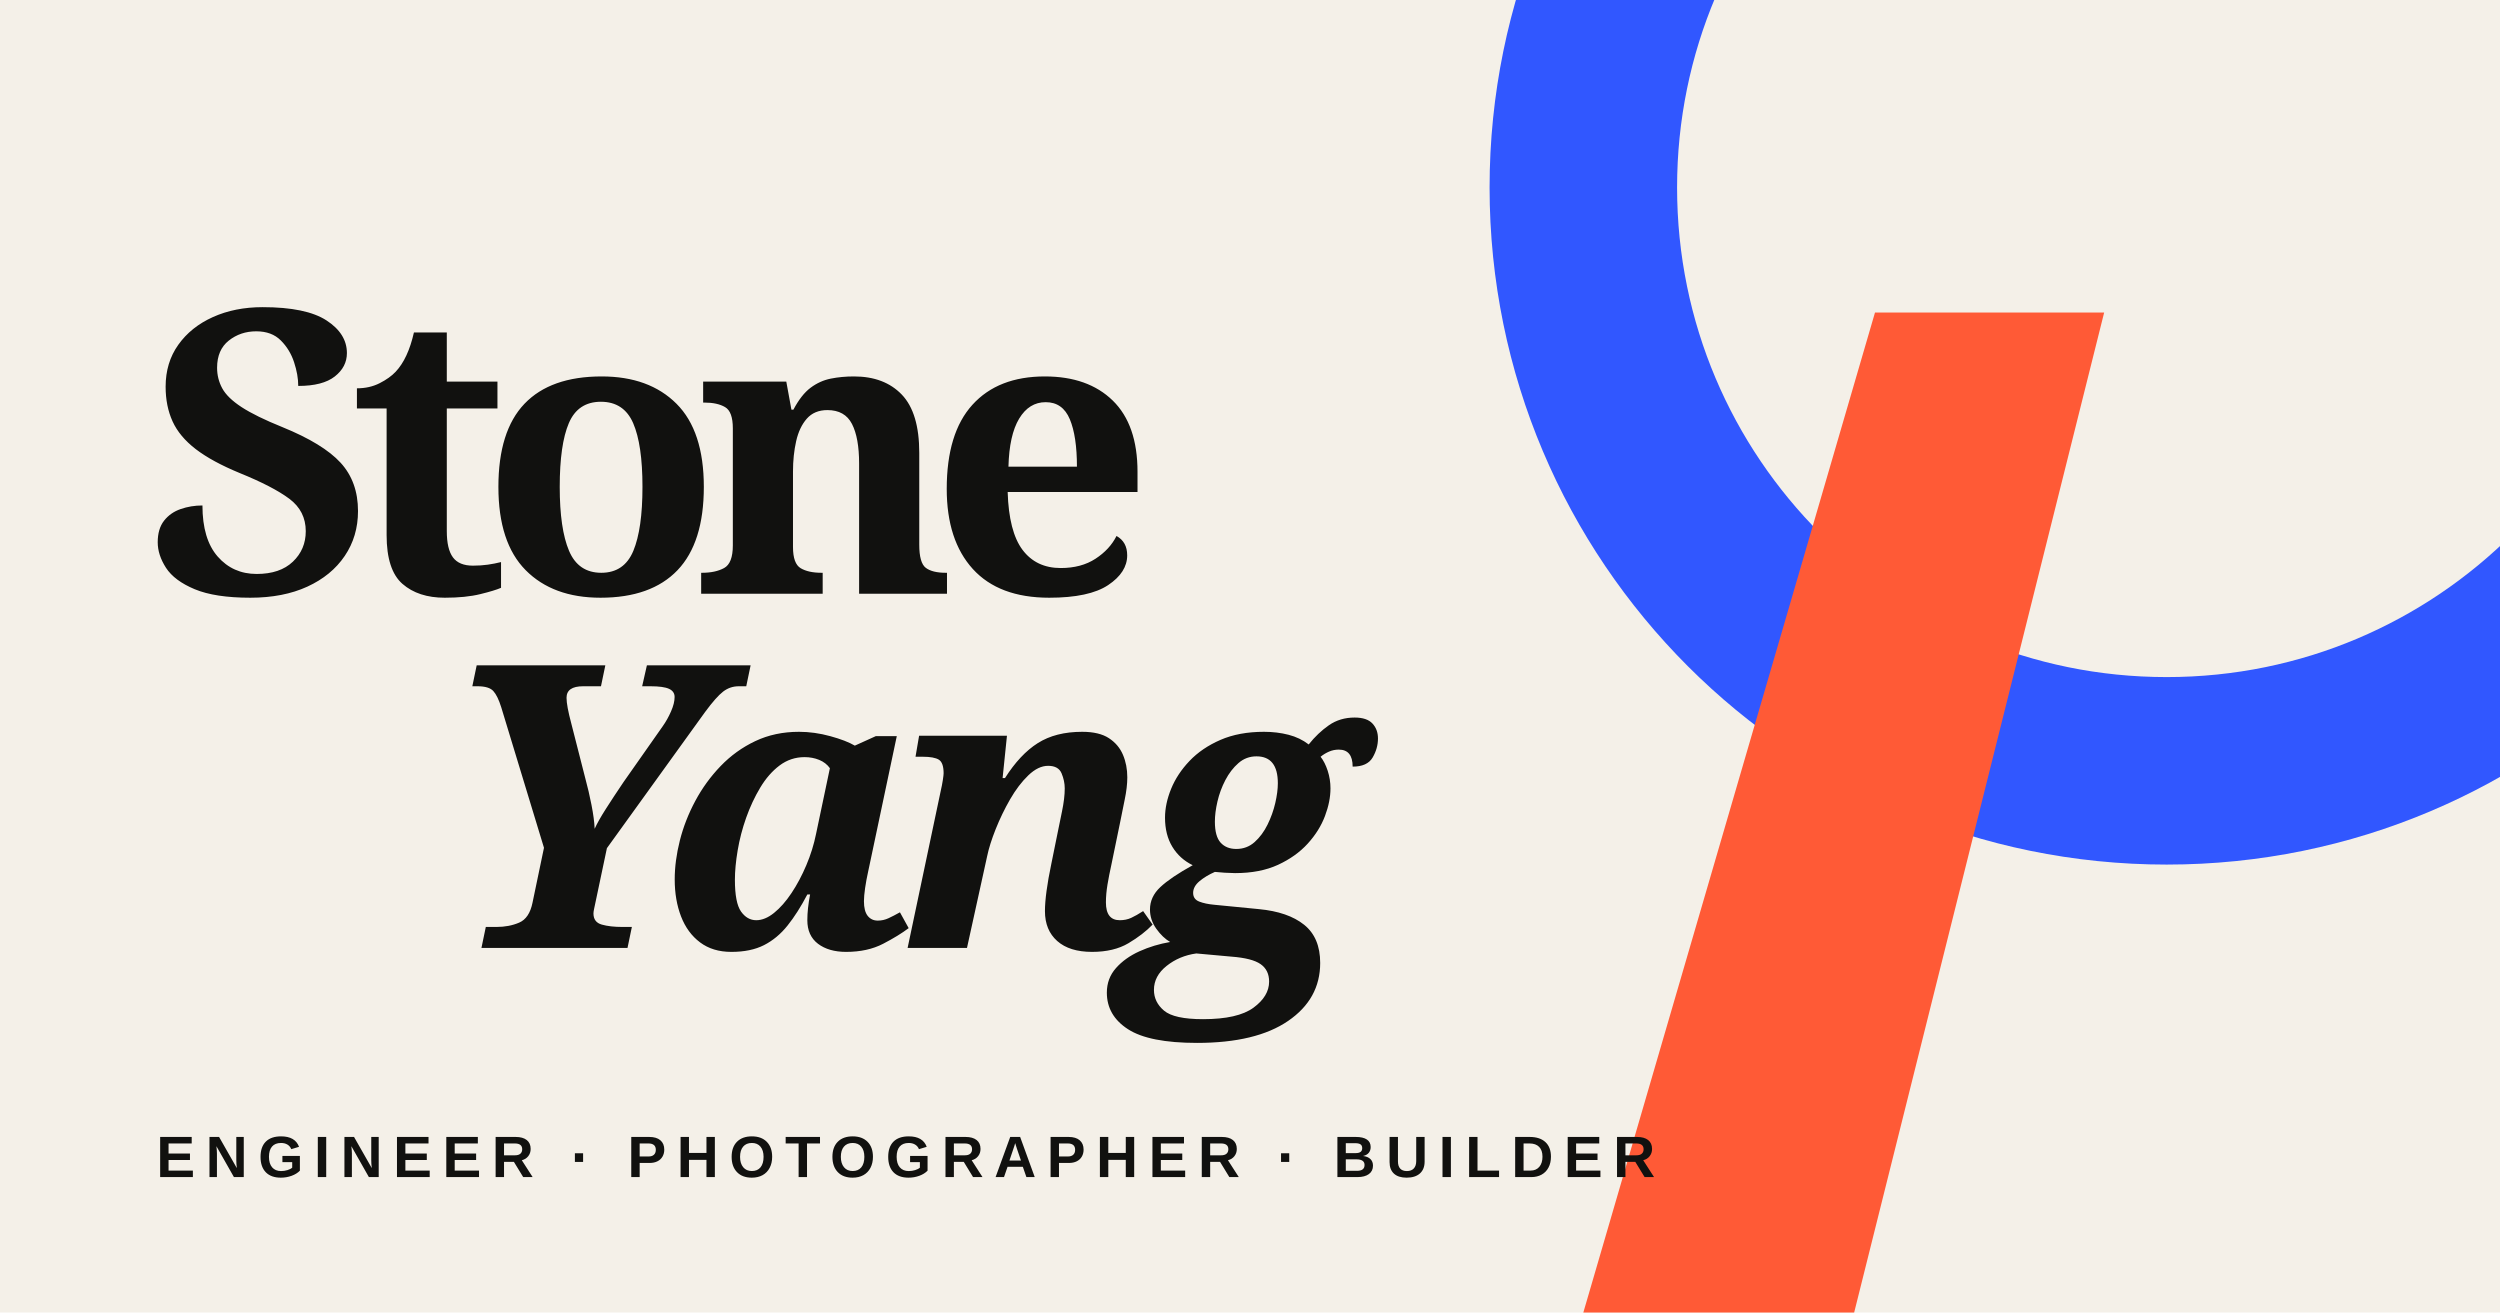
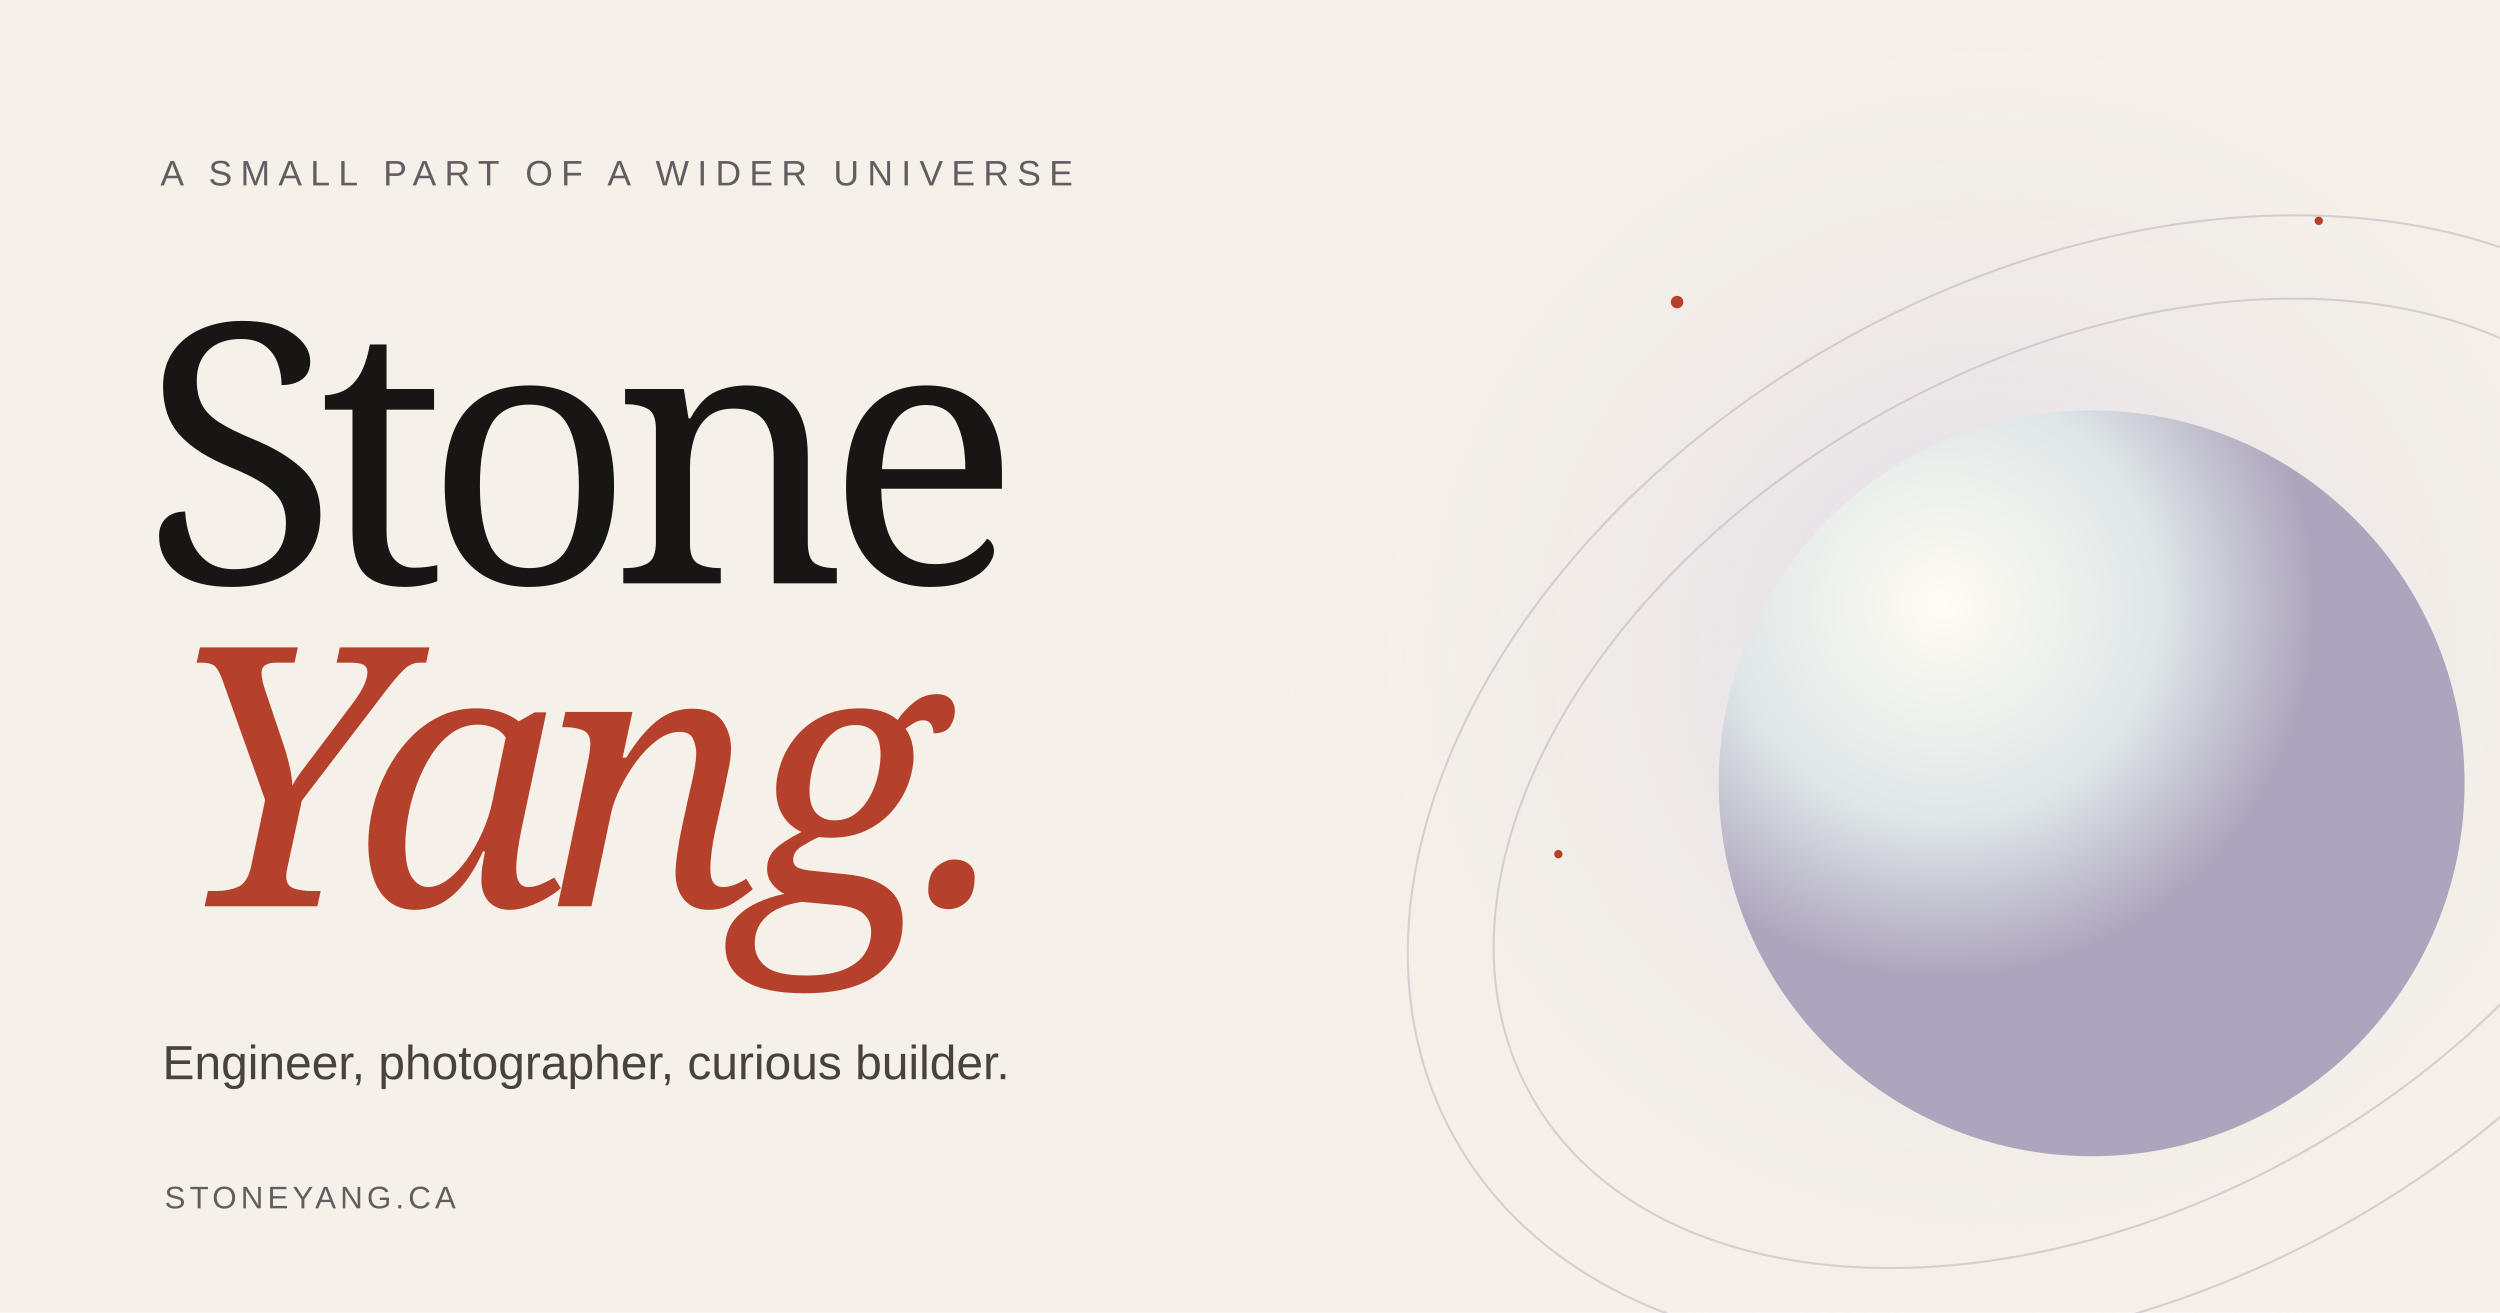
- <svg xmlns="http://www.w3.org/2000/svg" viewBox="0 0 1200 630">
-   <rect width="1200" height="630" fill="#f4f0e8" />
-   <circle cx="1040" cy="90" r="280" fill="none" stroke="#3157ff" stroke-width="90" />
-   <path d="M760 630 900 150h110L890 630Z" fill="#ff5a36" />
-   <text x="70" y="285" font-family="Georgia,serif" font-size="190" font-weight="700" letter-spacing="-14" fill="#11110f">Stone</text>
-   <text x="210" y="455" font-family="Georgia,serif" font-size="190" font-style="italic" font-weight="700" letter-spacing="-14" fill="#11110f">Yang</text>
-   <text x="75" y="565" font-family="Arial,sans-serif" font-size="28" font-weight="700" letter-spacing="5" fill="#11110f">ENGINEER · PHOTOGRAPHER · BUILDER</text>
+ <svg xmlns="http://www.w3.org/2000/svg" width="1200" height="630" viewBox="0 0 1200 630">
+   <defs>
+     <radialGradient id="glow">
+       <stop stop-color="#dcd6e8" stop-opacity=".9" />
+       <stop offset="1" stop-color="#f5f0e8" stop-opacity="0" />
+     </radialGradient>
+     <radialGradient id="planet" cx="30%" cy="26%">
+       <stop stop-color="#fffcf3" />
+       <stop offset=".58" stop-color="#dfe7e8" />
+       <stop offset="1" stop-color="#ada5bd" />
+     </radialGradient>
+   </defs>
+   <rect width="1200" height="630" fill="#f5f0e8" />
+   <circle cx="958" cy="316" r="360" fill="url(#glow)" />
+   <g fill="none" stroke="#b9adbf" stroke-opacity=".5">
+     <ellipse cx="1004" cy="376" rx="308" ry="204" transform="rotate(-29 1004 376)" />
+     <ellipse cx="1004" cy="376" rx="350" ry="244" transform="rotate(-29 1004 376)" />
+   </g>
+   <circle cx="1004" cy="376" r="179" fill="url(#planet)" />
+   <g fill="#b5412c">
+     <circle cx="805" cy="145" r="3" />
+     <circle cx="1113" cy="106" r="2" />
+     <circle cx="748" cy="410" r="2" />
+   </g>
+   <text x="77" y="89" font-family="Arial,sans-serif" font-size="17" letter-spacing="4" fill="#655b62">A SMALL PART OF A WIDER UNIVERSE</text>
+   <text x="68" y="280" font-family="Georgia,serif" font-size="174" letter-spacing="-10" fill="#171615">Stone</text>
+   <text x="81" y="435" font-family="Georgia,serif" font-size="174" font-style="italic" letter-spacing="-10" fill="#b5412c">Yang.</text>
+   <text x="78" y="518" font-family="Arial,sans-serif" font-size="23" fill="#49413f">Engineer, photographer, curious builder.</text>
+   <text x="79" y="580" font-family="Arial,sans-serif" font-size="15" letter-spacing="2" fill="#655b62">STONEYANG.CA</text>
</svg>
